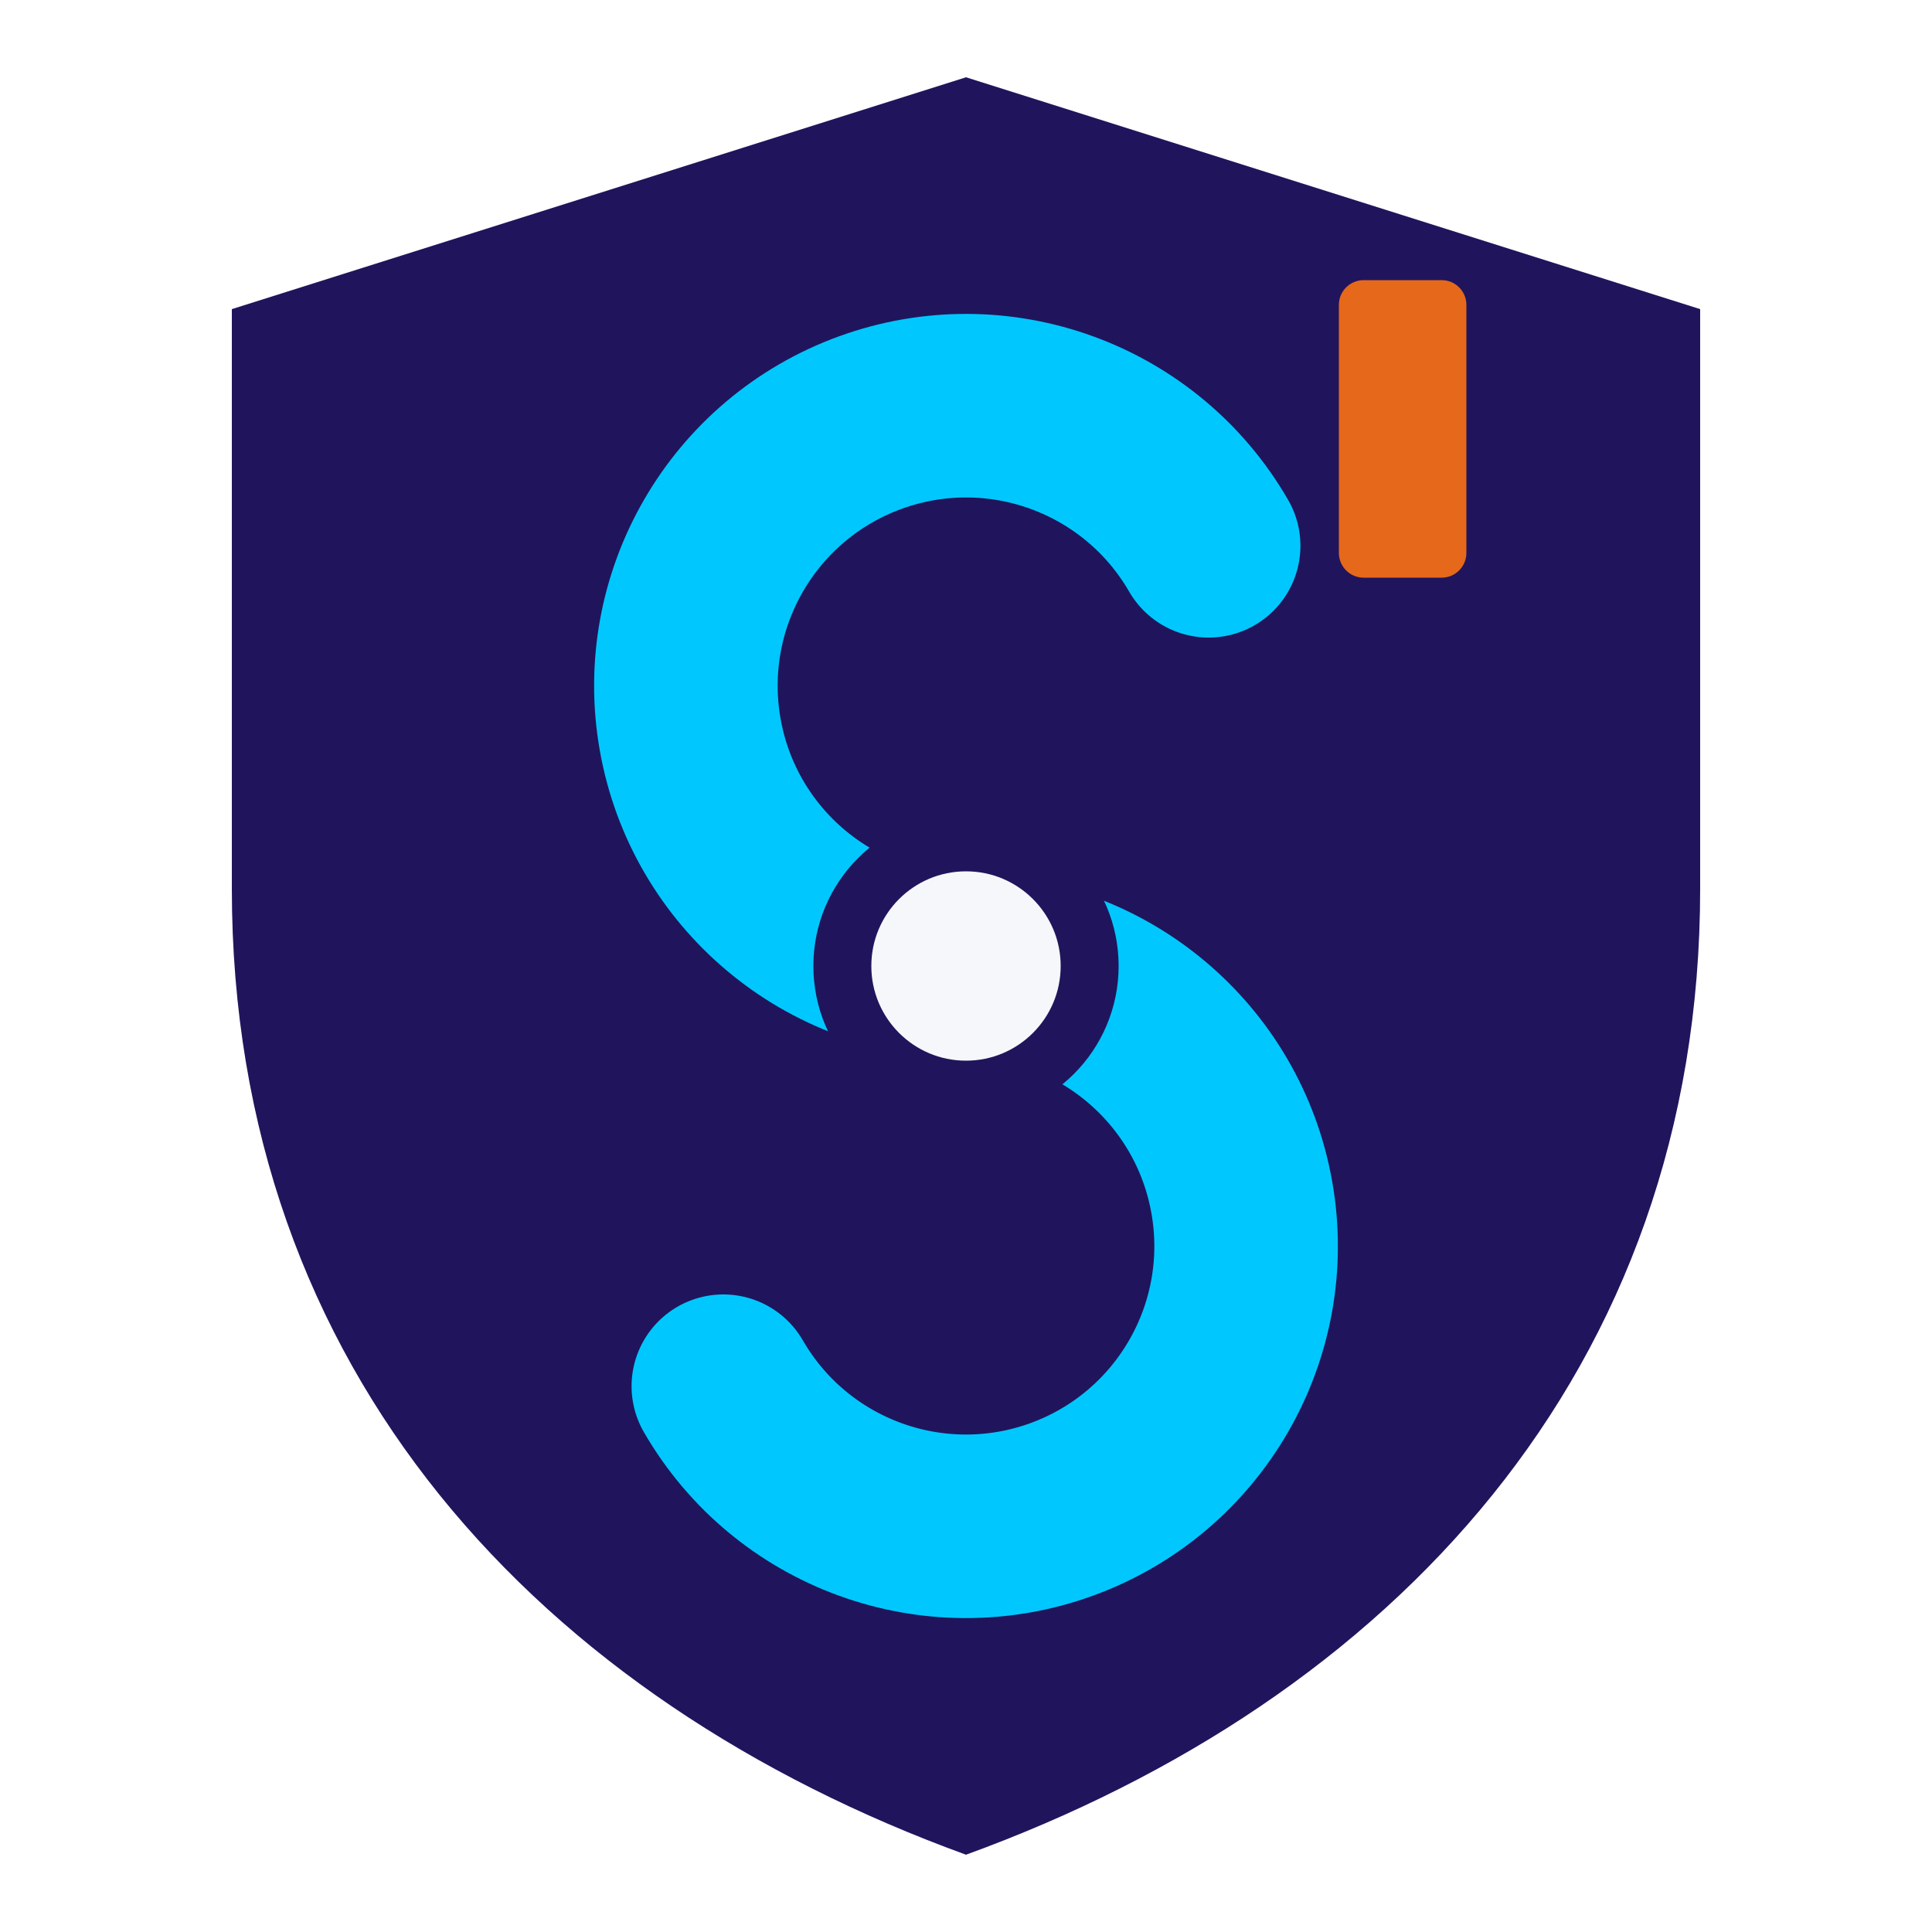
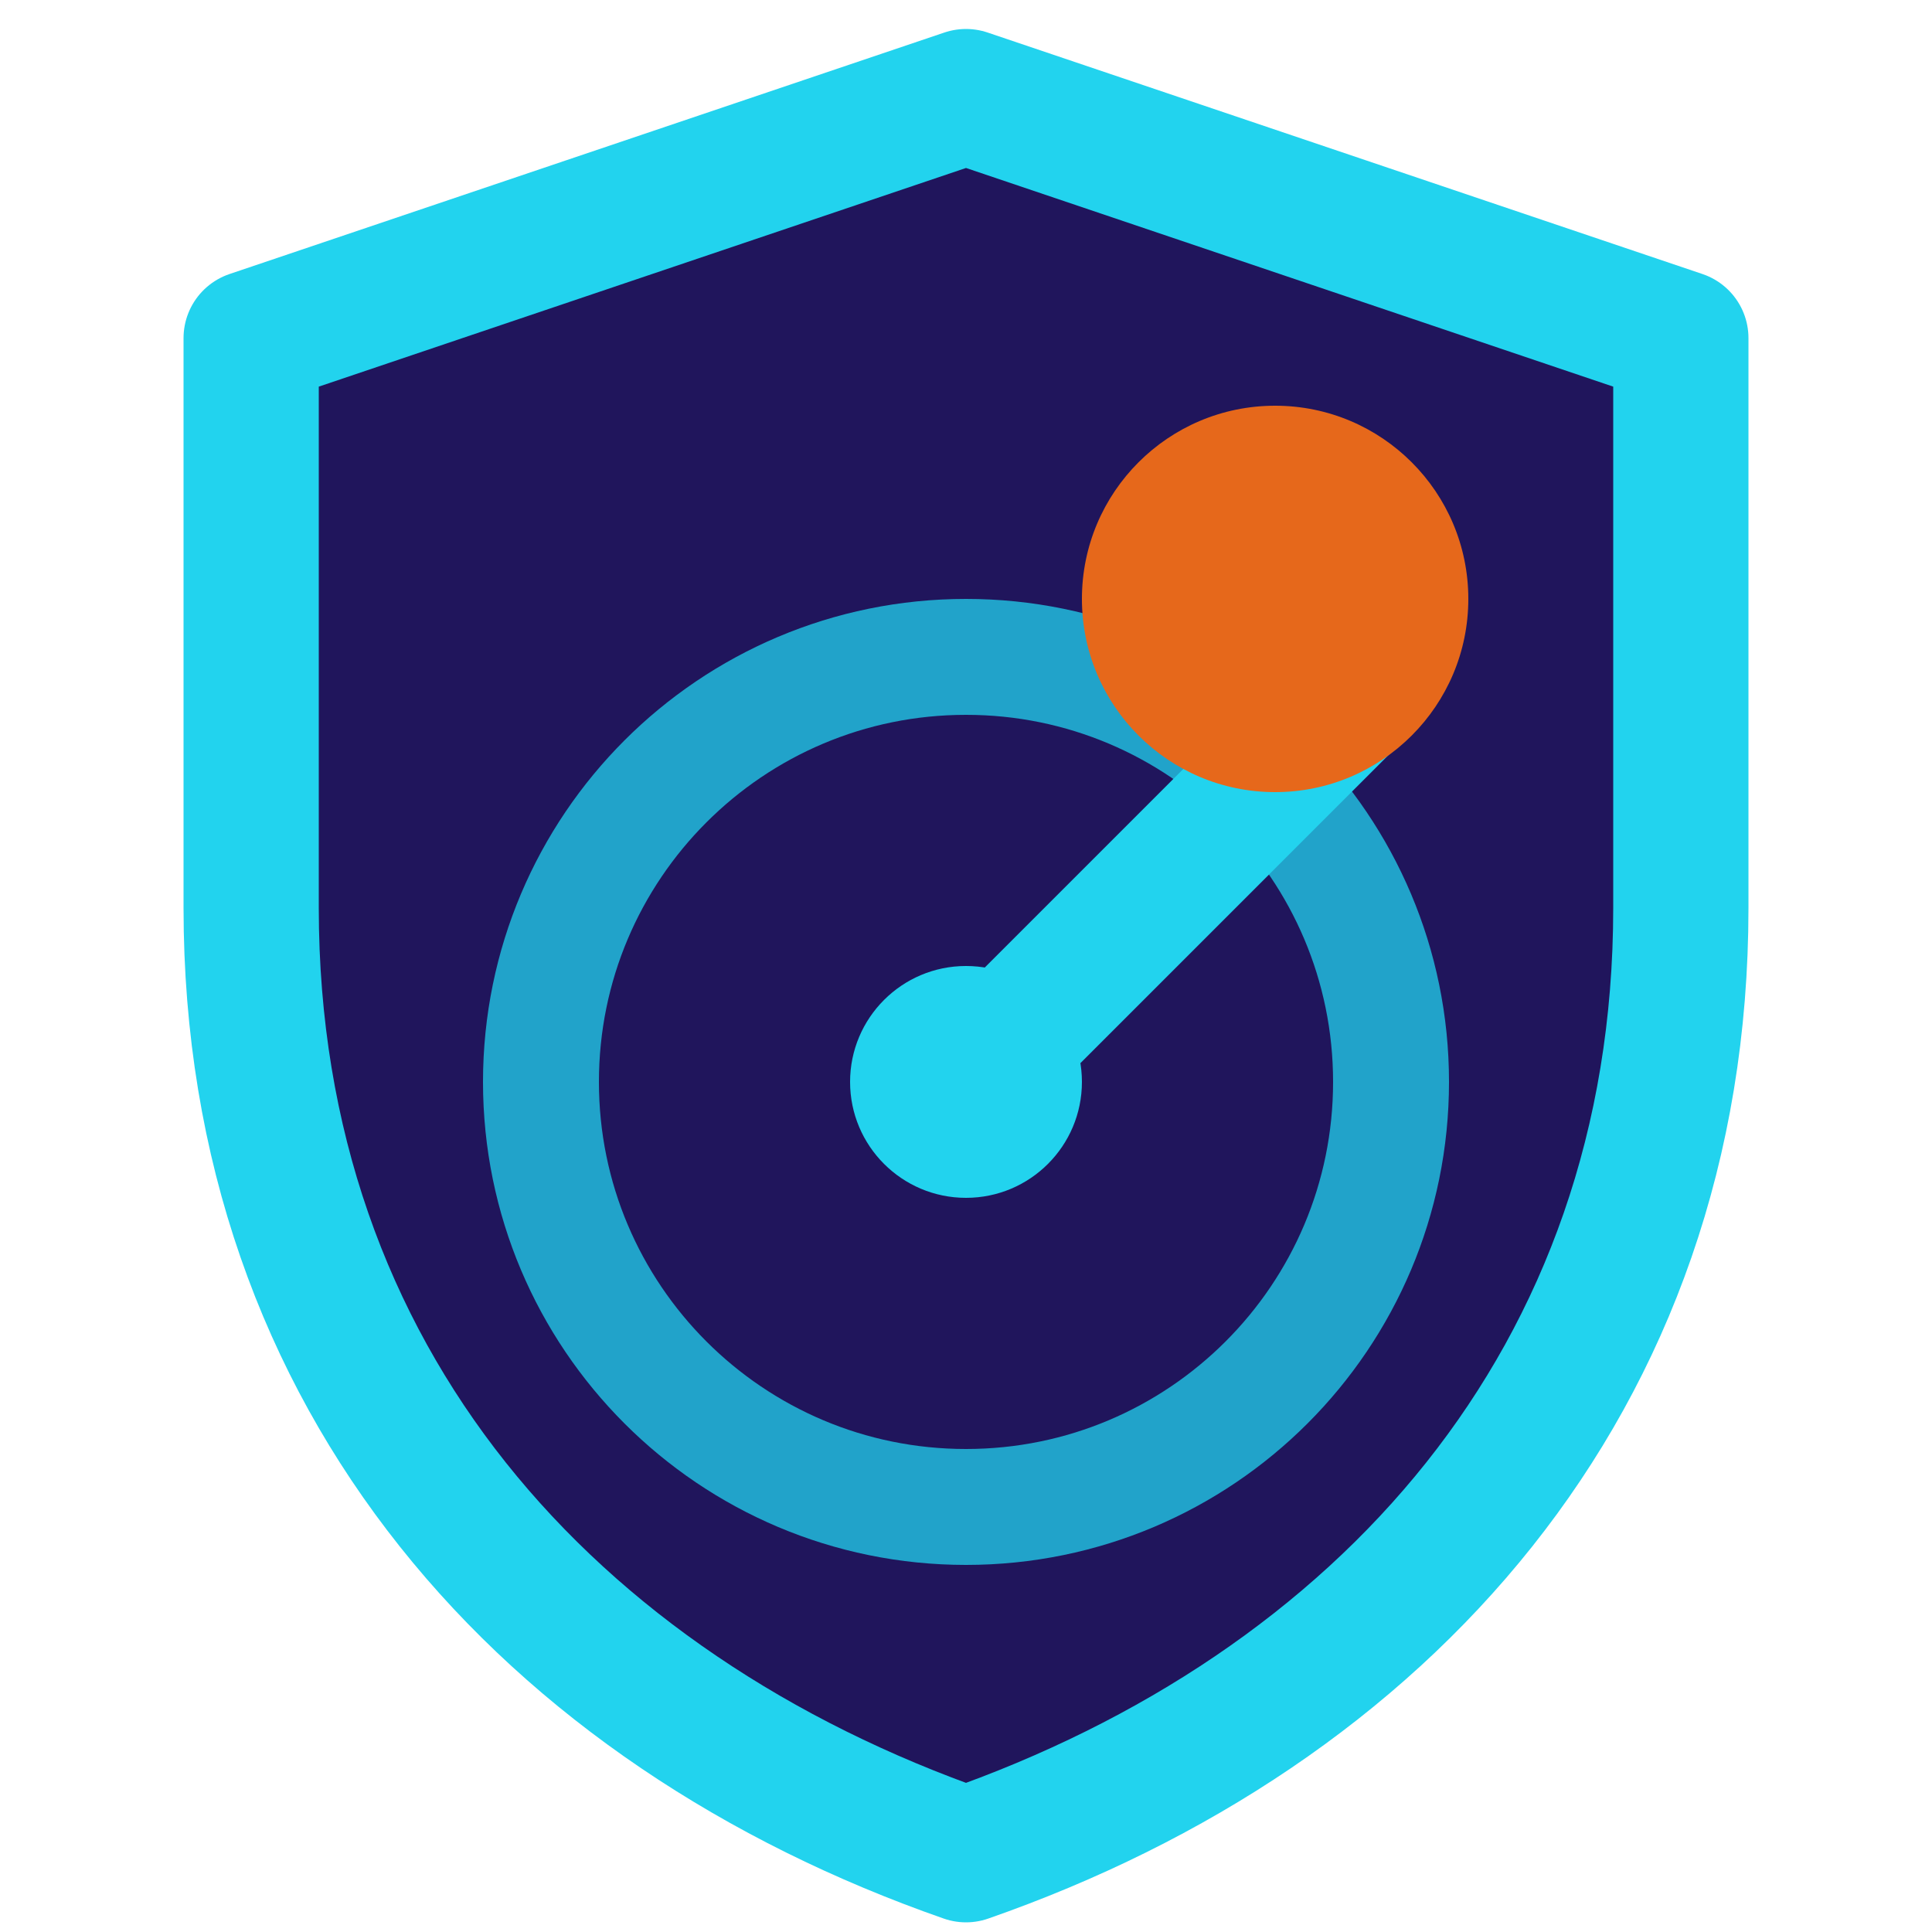
- <svg xmlns="http://www.w3.org/2000/svg" viewBox="0 0 100 100" width="100" height="100">
-   <path d="M50 4 L88 16 V46 C88 71 72 88 50 96 C28 88 12 71 12 46 V16 Z" fill="#20155C" />
-   <path d="M62.56 28.25 A14.5 14.5 0 1 0 50 50 A14.5 14.5 0 1 1 37.44 71.75" fill="none" stroke="#00C8FF" stroke-width="9.5" stroke-linecap="round" />
-   <circle cx="50" cy="50" r="6.4" fill="#F5F7FA" stroke="#20155C" stroke-width="3" />
-   <rect x="69.30" y="14.50" width="6.60" height="15.40" rx="1.28" fill="#E6681B" />
+ <svg xmlns="http://www.w3.org/2000/svg" viewBox="0 0 100 100" width="100" height="100" role="img">
+   <path d="M50 5 L87 17.5 V47 C87 71.5 71.5 88.5 50 96 C28.5 88.5 13 71.5 13 47 V17.5 Z" fill="#20155C" stroke="#22D3EE" stroke-width="7" stroke-linejoin="round" />
+   <circle cx="50" cy="56" r="22" fill="none" stroke="#22D3EE" stroke-width="6" stroke-opacity="0.75" />
+   <line x1="50" y1="56" x2="70" y2="36" stroke="#22D3EE" stroke-width="7" stroke-linecap="round" />
+   <circle cx="50" cy="56" r="6" fill="#22D3EE" />
+   <circle cx="66" cy="31" r="10" fill="#E6681B" />
</svg>
